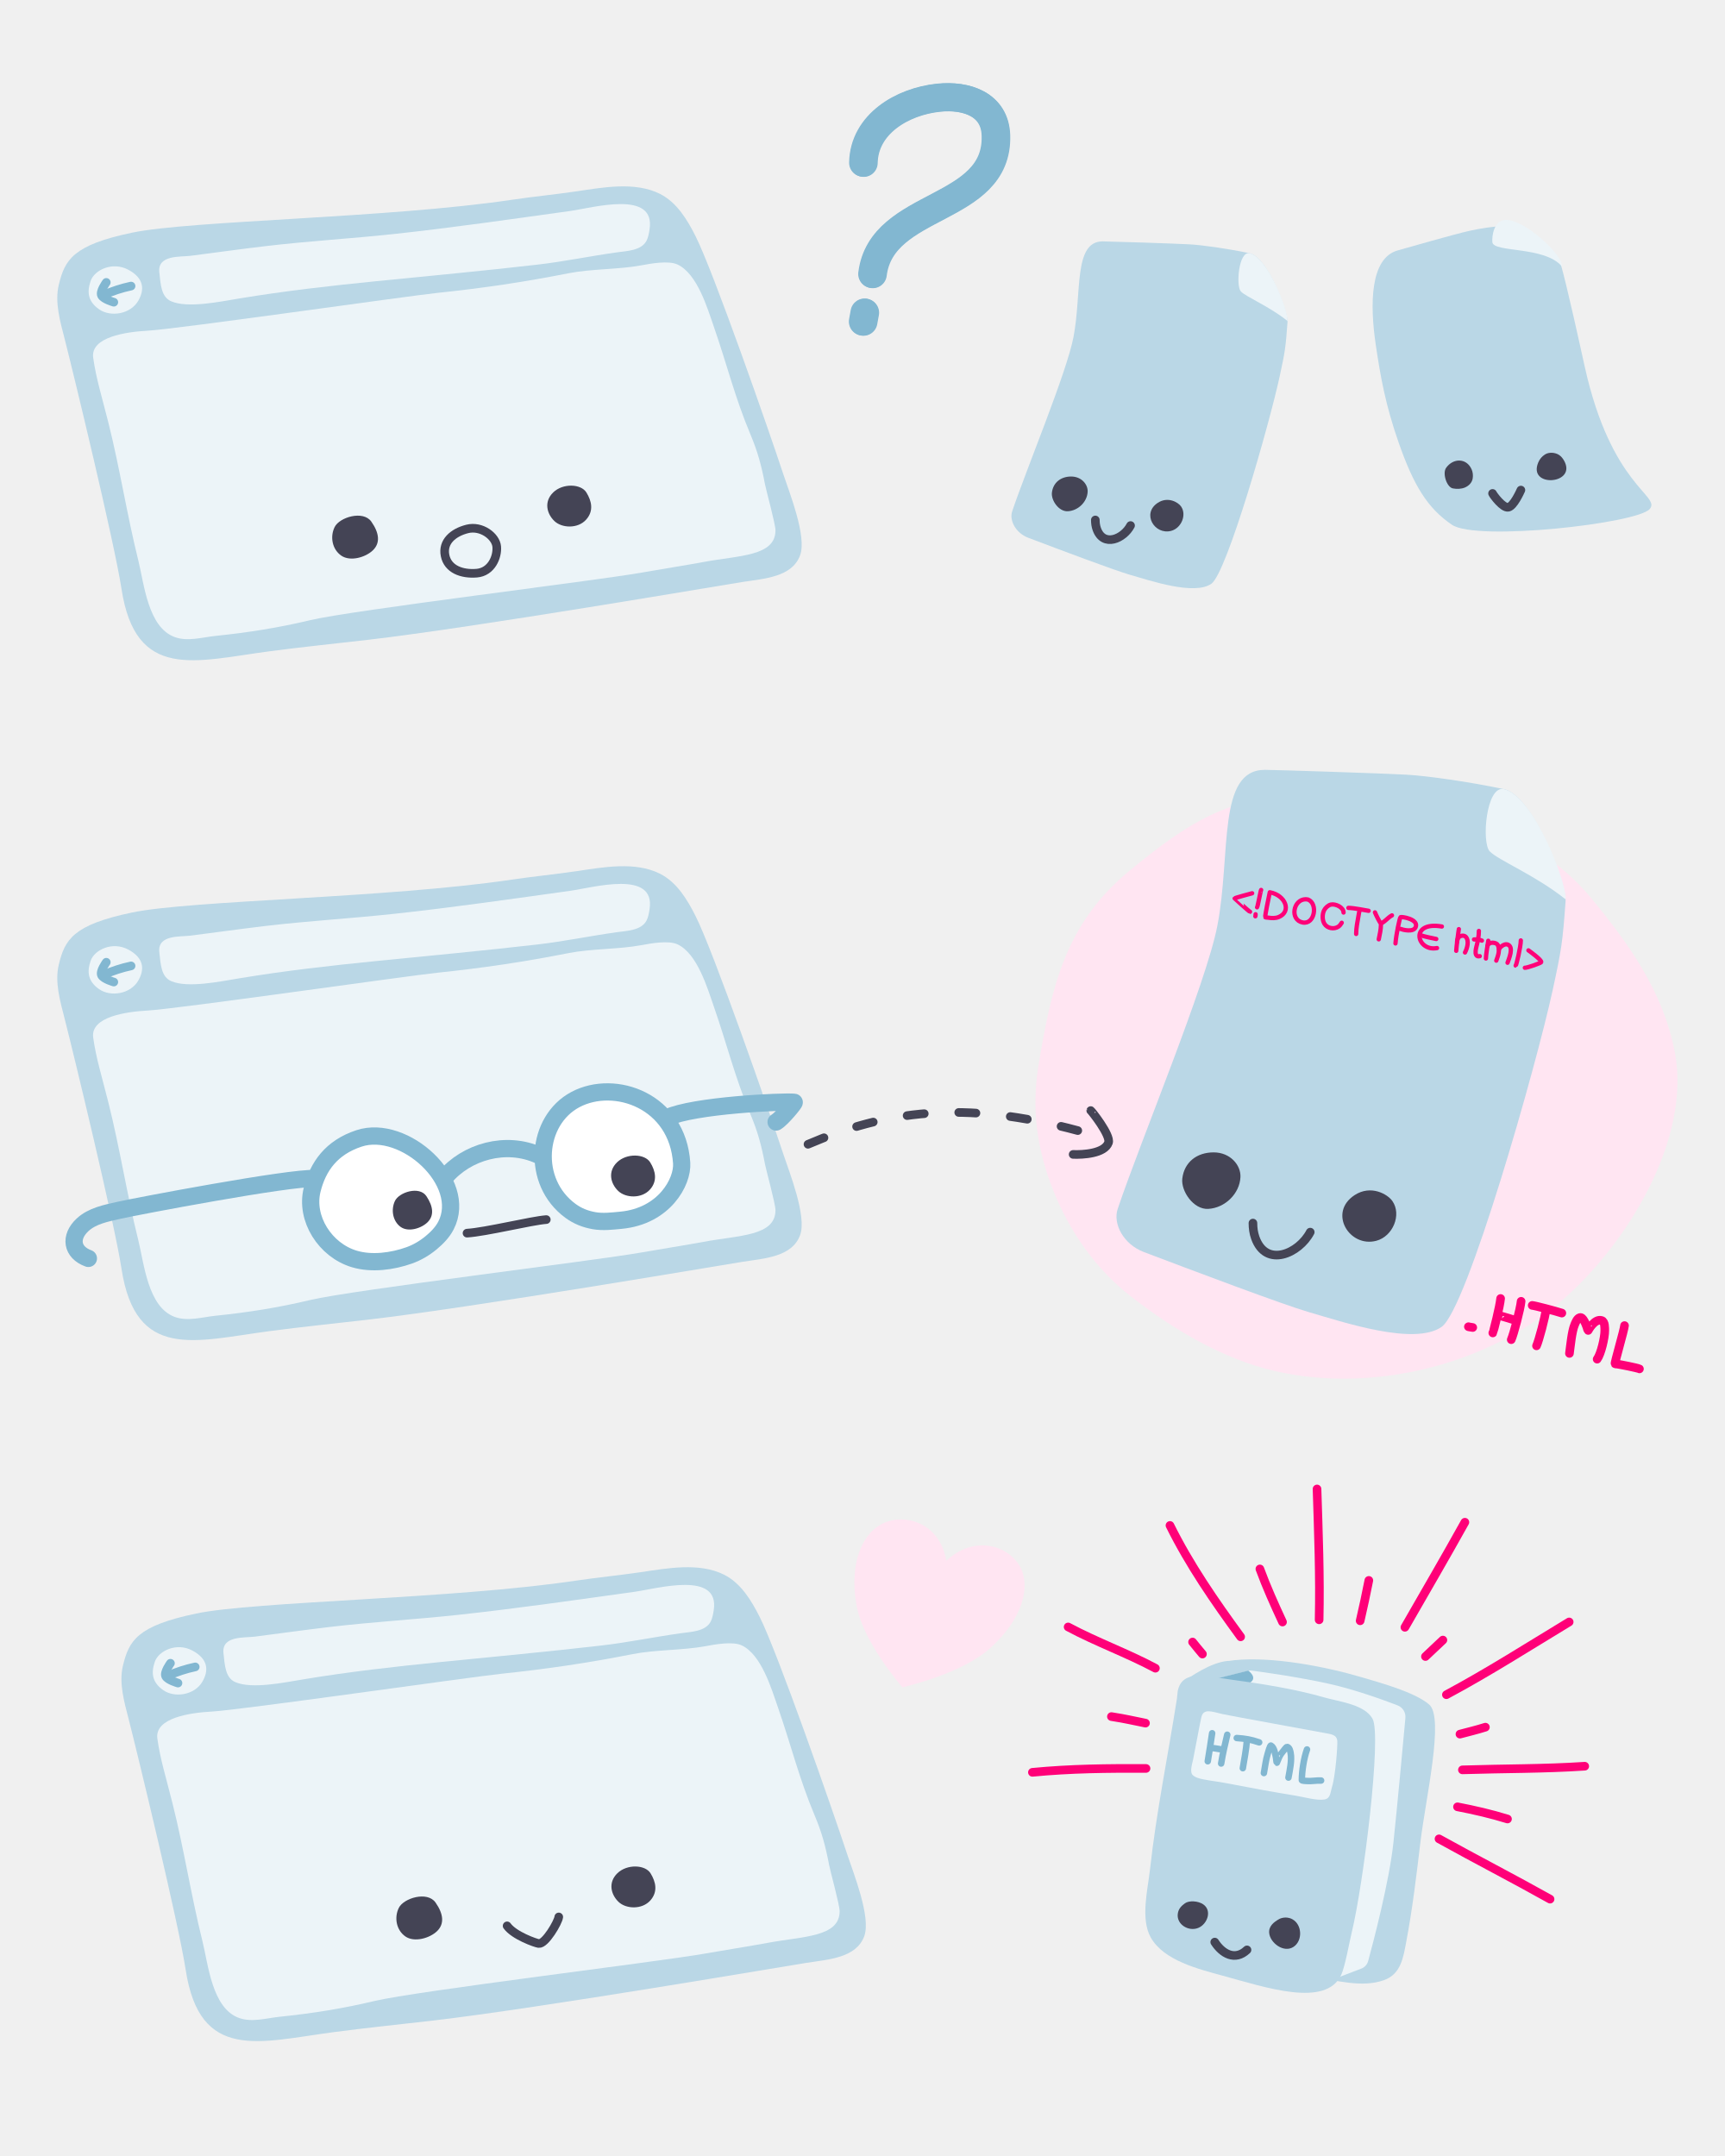
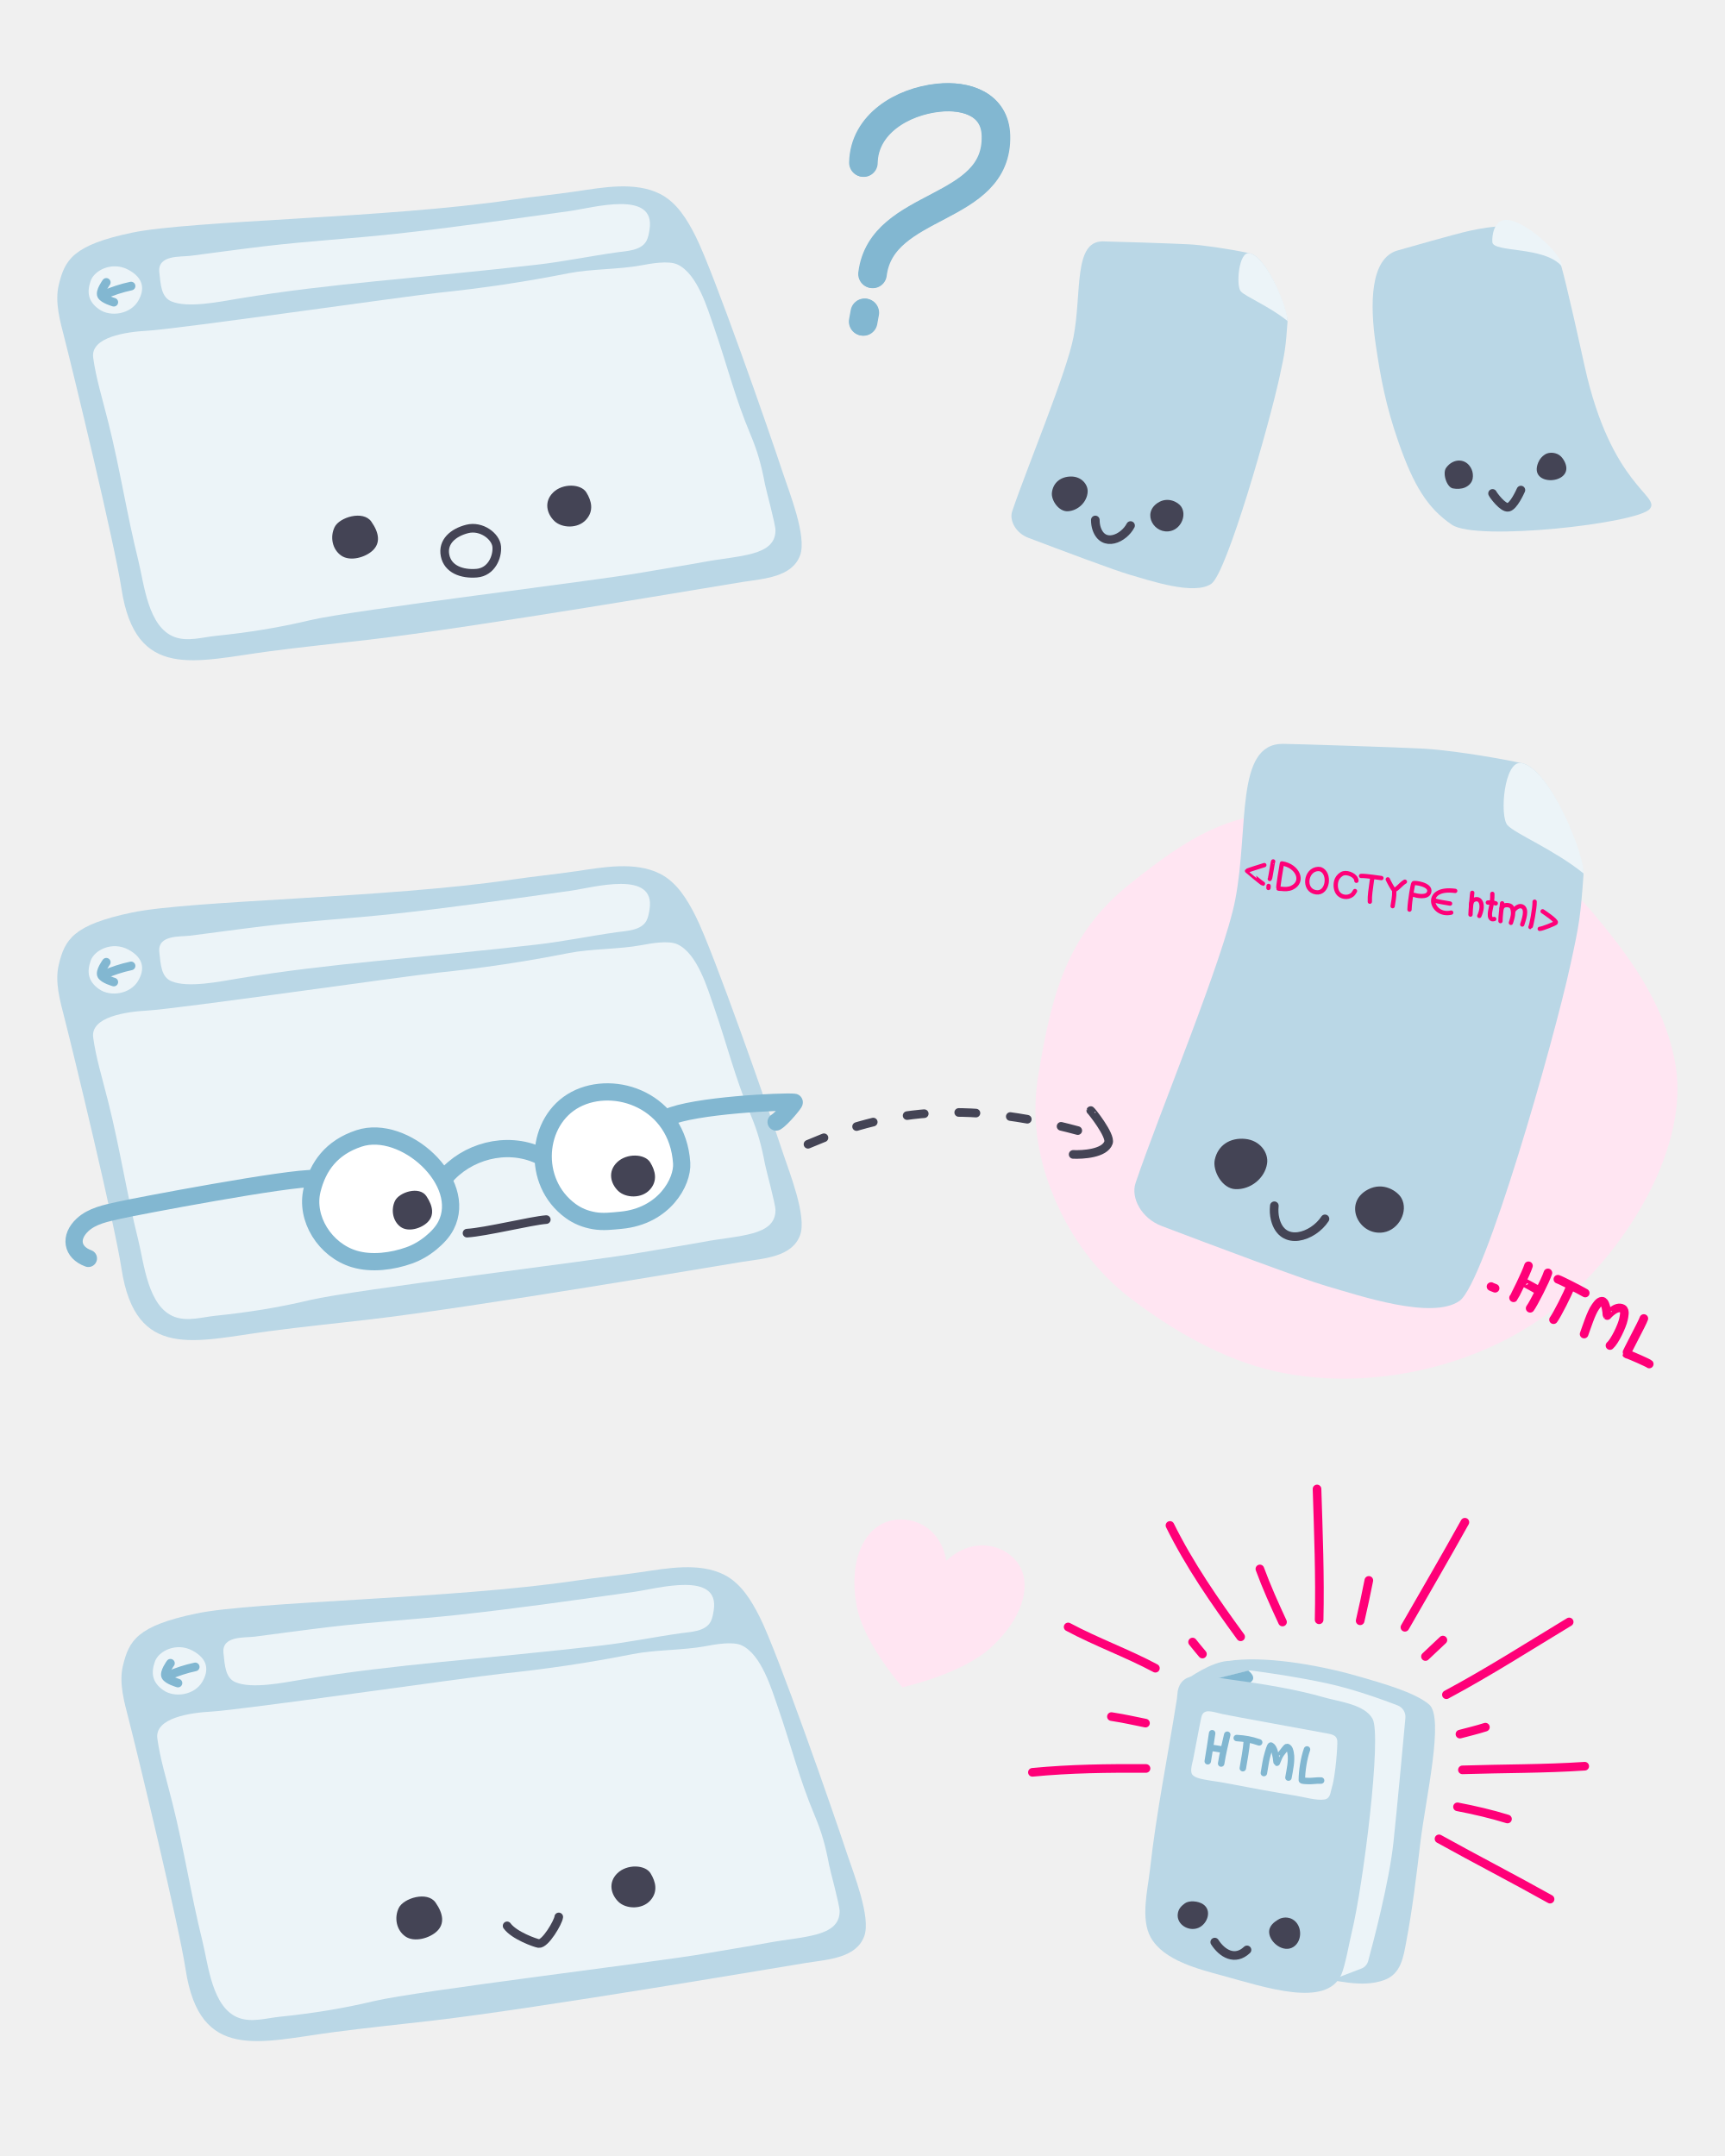
<svg xmlns="http://www.w3.org/2000/svg" width="100%" height="100%" viewBox="0 0 400 500" version="1.1" xml:space="preserve" style="fill-rule:evenodd;clip-rule:evenodd;stroke-linecap:round;stroke-linejoin:round;stroke-miterlimit:1.5;">
  <rect id="browser-guessing-files" x="0" y="0" width="400" height="500" style="fill:none;" />
-   <path d="M261.759,202.065c-14.714,12.194 -17.948,26.825 -20.931,44.929c-1.651,10.019 -0.446,19.381 3.399,29.062c3.786,9.535 9.822,18.219 18.007,24.601c9.575,7.468 21.164,14.481 33.381,17.299c22.877,5.276 49.492,-1.537 66.651,-16.428c15.192,-13.184 29.88,-37.453 26.117,-57.416c-2.642,-14.017 -10.62,-25.228 -19.753,-36.235c-5.2,-6.267 -26.063,-27.065 -70.768,-23.222c-13.234,1.138 -21.39,5.217 -36.103,17.41Z" style="fill:#ffe5f2;" />
+   <path d="M261.759,205.185c-14.714,11.871 -17.948,26.113 -20.931,43.738c-1.651,9.753 -0.446,18.866 3.399,28.291c3.786,9.282 9.822,17.736 18.007,23.949c9.575,7.269 21.164,14.097 33.381,16.84c22.877,5.136 49.492,-1.496 66.651,-15.993c15.192,-12.834 29.88,-36.459 26.117,-55.893c-2.642,-13.645 -10.62,-24.559 -19.753,-35.274c-5.2,-6.101 -26.063,-26.348 -70.768,-22.607c-13.234,1.108 -21.39,5.079 -36.103,16.949Z" style="fill:#ffe5f2;" />
  <g id="browser">
    <path d="M30.582,53.968c13.642,-2.863 59.312,-3.351 88.042,-7.627c5.024,-0.748 10.086,-1.234 15.111,-1.976c6.055,-0.894 13.494,-2.299 19.255,0.574c3.998,1.994 6.425,6.111 8.317,9.869c4.155,8.248 17.077,45.284 20.313,55.113c1.382,4.198 5.514,14.445 3.918,18.84c-1.844,5.075 -8.249,5.413 -13.46,6.221c-4.209,0.652 -61.818,10.506 -86.746,13.4c-7.644,0.888 -15.238,1.652 -22.878,2.665c-17.198,2.28 -31.003,6.959 -34.286,-14.516c-1.638,-10.71 -11.249,-50.418 -13.208,-58.062c-1.007,-3.928 -2.306,-8.359 -1.332,-12.403c1.405,-5.841 3.312,-9.236 16.954,-12.098Z" style="fill:#bad7e6;" />
    <path d="M21.015,65.166c0.868,-2.551 5.037,-4.575 8.709,-2.624c3.756,1.997 3.799,4.682 2.336,7.21c-1.818,3.143 -6.429,3.83 -9.067,1.989c-2.639,-1.841 -2.846,-4.024 -1.978,-6.575Z" style="fill:#ecf4f8;" />
    <path d="M24.014,68.404c2.084,-0.899 4.144,-1.586 6.379,-2.065" style="fill:none;stroke:#82b7d1;stroke-width:2px;" />
    <path d="M24.648,65.491c0,0 -1.569,2.128 -1.101,3.025c0.467,0.897 2.846,1.57 2.846,1.57" style="fill:none;stroke:#82b7d1;stroke-width:2px;" />
    <path d="M36.942,63.135c0.314,2.89 0.429,5.763 2.796,6.757c3.831,1.61 11.043,0.111 15.743,-0.669c10.581,-1.757 21.125,-2.945 31.817,-4.017c12.405,-1.243 24.898,-2.397 37.294,-3.83c6.173,-0.713 12.253,-1.982 18.402,-2.846c2.317,-0.325 5.682,-0.389 6.908,-2.667c0.427,-0.793 0.582,-1.789 0.719,-2.66c1.461,-9.234 -13.106,-5.01 -18.397,-4.276c-13.461,1.868 -27.274,3.874 -40.789,5.333c-10.067,1.086 -19.873,1.638 -29.901,2.825c-5.807,0.687 -11.592,1.5 -17.386,2.242c-2.291,0.293 -7.65,-0.27 -7.206,3.808Z" style="fill:#ecf4f8;" />
    <path d="M21.611,82.969c0.679,4.841 1.963,8.828 3.531,15.089c2.693,10.746 4.258,21.157 6.929,31.912c1.356,5.458 2.228,15.511 8.453,17.777c3.02,1.099 6.423,0.038 9.489,-0.278c7.483,-0.769 14.546,-1.884 21.876,-3.635c9.855,-2.353 66.193,-9.13 76.834,-11.033c3.657,-0.654 10.716,-1.772 14.372,-2.458c8.285,-1.555 16.696,-1.312 16.726,-7.327c0.007,-1.467 -2.161,-9.267 -2.433,-10.701c-0.826,-4.366 -1.673,-7.527 -3.381,-11.589c-3.606,-8.576 -5.415,-16.144 -8.466,-24.92c-1.491,-4.288 -3.834,-12.321 -8.441,-14.465c-2.09,-0.973 -6.231,-0.211 -8.372,0.19c-5.187,0.974 -11.609,0.803 -16.834,1.831c-10.633,2.092 -19.765,3.437 -30.527,4.571c-7.464,0.785 -60.301,8.387 -67.178,8.764c-4.884,0.268 -13.258,1.432 -12.578,6.272Z" style="fill:#ecf4f8;" />
    <path d="M77.592,122.239c1.109,-2.287 6.629,-3.96 8.516,-1.266c1.887,2.694 2.076,4.974 0.377,6.632c-1.699,1.658 -5.286,2.694 -7.363,1.243c-2.077,-1.451 -2.64,-4.323 -1.53,-6.609Z" style="fill:#445;" />
    <path d="M128.278,114.199c2.233,-2.179 6.449,-2.011 7.69,0c1.242,2.011 1.747,4.284 -0.039,6.297c-1.916,2.161 -5.631,2.012 -7.379,0.336c-1.747,-1.677 -2.487,-4.472 -0.272,-6.633Z" style="fill:#445;" />
    <path d="M115.182,126.761c-0.208,-2.369 -3.545,-4.93 -6.84,-4.094c-3.295,0.836 -5.774,2.988 -5.139,6.163c0.635,3.175 3.877,4.378 7.325,4.096c3.447,-0.282 4.861,-3.796 4.654,-6.165Z" style="fill:none;stroke:#445;stroke-width:2px;" />
  </g>
  <g id="browser1">
    <path d="M30.582,211.63c13.642,-2.863 59.312,-3.351 88.042,-7.627c5.024,-0.748 10.086,-1.234 15.111,-1.976c6.055,-0.894 13.494,-2.299 19.255,0.574c3.998,1.994 6.425,6.112 8.317,9.869c4.155,8.248 17.077,45.284 20.313,55.113c1.382,4.198 5.514,14.445 3.918,18.84c-1.844,5.075 -8.249,5.413 -13.46,6.221c-4.209,0.652 -61.818,10.506 -86.746,13.4c-7.644,0.888 -15.238,1.652 -22.878,2.665c-17.198,2.28 -31.003,6.959 -34.286,-14.516c-1.638,-10.71 -11.249,-50.418 -13.208,-58.062c-1.007,-3.928 -2.306,-8.359 -1.332,-12.403c1.405,-5.841 3.312,-9.236 16.954,-12.098Z" style="fill:#bad7e6;" />
    <path d="M21.015,222.828c0.868,-2.551 5.037,-4.575 8.709,-2.624c3.756,1.997 3.799,4.682 2.336,7.21c-1.818,3.143 -6.429,3.83 -9.067,1.989c-2.639,-1.841 -2.846,-4.024 -1.978,-6.575Z" style="fill:#ecf4f8;" />
    <path d="M24.014,226.066c2.084,-0.899 4.144,-1.586 6.379,-2.065" style="fill:none;stroke:#82b7d1;stroke-width:2px;" />
    <path d="M24.648,223.153c0,0 -1.569,2.128 -1.101,3.025c0.467,0.897 2.846,1.57 2.846,1.57" style="fill:none;stroke:#82b7d1;stroke-width:2px;" />
    <path d="M36.942,220.797c0.314,2.89 0.429,5.763 2.796,6.757c3.831,1.61 11.043,0.111 15.743,-0.669c10.581,-1.757 21.125,-2.945 31.817,-4.017c12.405,-1.243 24.898,-2.397 37.294,-3.83c6.173,-0.713 12.253,-1.982 18.402,-2.846c2.317,-0.325 5.682,-0.389 6.908,-2.667c0.427,-0.793 0.582,-1.789 0.719,-2.66c1.461,-9.234 -13.106,-5.01 -18.397,-4.276c-13.461,1.868 -27.274,3.874 -40.789,5.333c-10.067,1.086 -19.873,1.638 -29.901,2.825c-5.807,0.687 -11.592,1.5 -17.386,2.242c-2.291,0.293 -7.65,-0.27 -7.206,3.808Z" style="fill:#ecf4f8;" />
    <path d="M21.611,240.631c0.679,4.841 1.963,8.828 3.531,15.089c2.693,10.746 4.258,21.157 6.929,31.912c1.356,5.458 2.228,15.511 8.453,17.777c3.02,1.099 6.423,0.038 9.489,-0.278c7.483,-0.769 14.546,-1.884 21.876,-3.635c9.855,-2.353 66.193,-9.13 76.834,-11.033c3.657,-0.654 10.716,-1.772 14.372,-2.458c8.285,-1.555 16.696,-1.312 16.726,-7.327c0.007,-1.467 -2.161,-9.267 -2.433,-10.701c-0.826,-4.366 -1.673,-7.527 -3.381,-11.589c-3.606,-8.576 -5.415,-16.144 -8.466,-24.92c-1.491,-4.288 -3.834,-12.321 -8.441,-14.465c-2.09,-0.973 -6.231,-0.211 -8.372,0.19c-5.187,0.974 -11.609,0.803 -16.834,1.831c-10.633,2.092 -19.765,3.437 -30.527,4.571c-7.464,0.785 -60.301,8.387 -67.178,8.764c-4.884,0.268 -13.258,1.432 -12.578,6.272Z" style="fill:#ecf4f8;" />
    <g id="glasses">
      <path d="M83.249,264.009c-6.379,2.107 -9.516,6.473 -10.872,11.928c-1.653,6.655 3.013,14.008 9.799,16.032c4.02,1.2 8.791,0.556 12.678,-0.821c1.887,-0.669 3.604,-1.69 5.123,-2.947c1.357,-1.123 2.628,-2.427 3.431,-3.981c5.242,-10.143 -9.674,-23.674 -20.159,-20.211Z" style="fill:#fff;stroke:#82b7d1;stroke-width:4px;" />
      <path d="M133.448,254.991c-9.146,4.835 -10.375,19.102 -1.144,25.834c1.657,1.208 3.439,1.913 5.486,2.267c2.053,0.355 4.143,0.092 6.214,-0.104c10.01,-0.946 14.349,-8.892 14.064,-13.264c-0.941,-14.416 -15.473,-19.569 -24.62,-14.733Z" style="fill:#fff;stroke:#82b7d1;stroke-width:4px;" />
      <path d="M103.183,273.031c4.94,-5.902 14.134,-8.614 21.818,-5.086" style="fill:none;stroke:#82b7d1;stroke-width:4px;" />
      <path d="M72.994,273.322c-5.699,-0.341 -41.661,6.505 -45.356,7.347c-2.999,0.684 -6.262,1.276 -8.544,3.426c-2.975,2.802 -2.469,6.325 1.4,7.741" style="fill:none;stroke:#82b7d1;stroke-width:4px;" />
      <path d="M154.714,259.186c6.132,-2.865 26.916,-3.822 29.453,-3.555c0.21,0.022 -2.814,3.765 -4.198,4.576" style="fill:none;stroke:#82b7d1;stroke-width:4px;" />
    </g>
    <path d="M126.674,282.837c-3.407,0.24 -14.053,2.885 -18.379,3.143" style="fill:none;stroke:#445;stroke-width:2px;" />
    <path d="M91.562,278.545c0.953,-2.066 5.692,-3.578 7.313,-1.144c1.621,2.435 1.783,4.494 0.324,5.992c-1.459,1.498 -4.54,2.435 -6.323,1.124c-1.783,-1.311 -2.267,-3.906 -1.314,-5.972Z" style="fill:#445;" />
    <path d="M143.076,269.56c2.234,-2.179 6.449,-2.011 7.691,0c1.241,2.012 1.746,4.285 -0.039,6.297c-1.917,2.161 -5.632,2.013 -7.379,0.336c-1.748,-1.677 -2.488,-4.471 -0.273,-6.633Z" style="fill:#445;" />
  </g>
  <g id="question-mark">
    <path d="M200.146,37.729c0.174,-8.967 8.99,-14.211 17.407,-15.091c6.496,-0.68 13.114,1.537 13.328,8.761c0.533,17.962 -26.516,15.135 -28.625,32.139" style="fill:none;stroke:#82b7d1;stroke-width:6.5px;" />
    <path d="M200.471,72.479l-0.382,2.091" style="fill:none;stroke:#82b7d1;stroke-width:6.5px;" />
    <path d="M200.273,37.774c0.174,-8.967 8.99,-14.211 17.407,-15.091c6.496,-0.68 13.113,1.537 13.328,8.761c0.533,17.962 -26.516,15.135 -28.625,32.139" style="fill:none;stroke:#82b7d1;stroke-width:6.5px;" />
    <path d="M200.598,72.524l-0.382,2.091" style="fill:none;stroke:#82b7d1;stroke-width:6.5px;" />
  </g>
  <g id="file-one">
    <path d="M238.427,124.711c-2.896,-1.1 -4.425,-4.024 -3.717,-6.131c3.272,-9.745 12.619,-32.108 14.214,-40.406c1.97,-10.251 -0.06,-22.196 6.765,-22.196c1.318,0 16.734,0.495 20.197,0.69c2.954,0.167 8.863,1.002 13.861,2.054c4.218,0.889 8.97,13.709 8.808,15.969c-0.427,5.927 -0.581,6.892 -1.84,12.692c-2.376,10.941 -12.206,45.449 -15.819,47.995c-3.907,2.752 -14.098,-0.694 -19.011,-2.117c-3.495,-1.013 -16.331,-5.843 -23.458,-8.55Z" style="fill:#bad7e6;" />
    <path d="M298.555,74.443c-4.243,-3.413 -9.648,-5.604 -10.822,-6.855c-1.174,-1.252 -0.512,-9.397 2.014,-8.866c4.218,0.889 9.045,13.468 8.808,15.721Z" style="fill:#ecf4f8;" />
    <path d="M248.388,110.51c-2.387,-0.002 -4.186,1.391 -4.466,3.724c-0.214,1.78 1.586,4.451 3.694,4.332c2.423,-0.137 4.483,-2.195 4.594,-4.529c0.08,-1.693 -1.435,-3.525 -3.822,-3.527Z" style="fill:#445;" />
    <path d="M273.867,117.448c-0.687,-0.989 -3.067,-2.355 -5.384,-0.845c-3.821,2.49 -0.746,7.534 3.097,6.509c2.356,-0.628 3.645,-3.71 2.287,-5.664Z" style="fill:#445;" />
    <path d="M253.99,120.587c0,0.72 0.088,1.41 0.333,2.097c1.546,4.35 6.253,2.23 7.834,-0.805" style="fill:none;stroke:#445;stroke-width:2px;" />
  </g>
-   <g id="file-one1">
-     <path d="M265.219,290.351c-4.711,-1.79 -7.199,-6.546 -6.048,-9.974c5.324,-15.853 20.529,-52.234 23.123,-65.733c3.206,-16.677 -0.097,-36.109 11.007,-36.109c2.143,0 27.223,0.806 32.856,1.123c4.806,0.272 14.419,1.63 22.55,3.342c6.862,1.445 14.593,22.301 14.328,25.977c-0.694,9.643 -0.945,11.213 -2.993,20.648c-3.864,17.799 -19.856,73.938 -25.735,78.079c-6.355,4.477 -22.934,-1.128 -30.928,-3.444c-5.684,-1.647 -26.567,-9.505 -38.16,-13.909Z" style="fill:#bad7e6;" />
-     <path d="M363.036,208.575c-6.904,-5.553 -15.696,-9.117 -17.606,-11.153c-1.91,-2.036 -0.832,-15.287 3.277,-14.422c6.862,1.445 14.714,21.909 14.329,25.575Z" style="fill:#ecf4f8;" />
-     <path d="M281.423,267.249c-3.883,-0.003 -6.809,2.263 -7.265,6.059c-0.348,2.894 2.58,7.24 6.01,7.047c3.942,-0.223 7.293,-3.571 7.472,-7.368c0.131,-2.755 -2.333,-5.736 -6.217,-5.738Z" style="fill:#445;" />
-     <path d="M322.873,278.536c-1.118,-1.609 -4.99,-3.831 -8.759,-1.376c-6.216,4.051 -1.213,12.257 5.038,10.59c3.833,-1.021 5.93,-6.036 3.721,-9.214Z" style="fill:#445;" />
-     <path d="M290.537,283.643c0,1.171 0.144,2.293 0.541,3.41c2.515,7.077 10.172,3.628 12.745,-1.309" style="fill:none;stroke:#445;stroke-width:2px;" />
-     <g id="_.html">
-       <path d="M340.524,307.675c-0.124,0 0.258,0.068 0.291,0.073c0.231,0.036 0.462,0.076 0.692,0.113" style="fill:none;stroke:#ff0078;stroke-width:2px;" />
-       <path d="M347.966,301.136c-0.15,1.759 -1.662,7.765 -1.809,7.984" style="fill:none;stroke:#ff0078;stroke-width:2px;" />
-       <path d="M352.721,301.787c-0.157,1.749 -1.767,7.783 -2.288,8.892" style="fill:none;stroke:#ff0078;stroke-width:2px;" />
-       <path d="M347.443,305.084c0.004,-0.033 0.834,0.174 0.88,0.186c0.915,0.24 1.812,0.554 2.718,0.821" style="fill:none;stroke:#ff0078;stroke-width:2px;" />
-       <path d="M355.292,302.738c0.664,0.052 5.289,1.268 6.874,1.78" style="fill:none;stroke:#ff0078;stroke-width:2px;" />
-       <path d="M358.478,303.764c-0.139,1.55 -1.658,7.229 -2.185,8.35" style="fill:none;stroke:#ff0078;stroke-width:2px;" />
-       <path d="M363.93,313.872c0.224,-1.574 0.545,-5.142 1.192,-6.626c0.2,-0.457 0.543,-1.502 1.219,-1.69c0.408,-0.114 0.723,0.355 0.876,0.583c0.347,0.514 0.55,1.086 0.759,1.64c0.076,0.199 0.117,0.592 0.299,0.763c0.006,0.006 1.48,-2.842 3.141,-2.297c0.762,0.251 0.697,1.739 0.704,2.326c0.02,1.614 -0.895,5.481 -1.767,6.632" style="fill:none;stroke:#ff0078;stroke-width:2px;" />
-       <path d="M376.7,307.419c-0.091,1.064 -2.335,8.656 -2.199,8.843c0.057,0.078 0.379,0.07 0.476,0.08c0.501,0.051 4.863,0.913 5.184,1.118" style="fill:none;stroke:#ff0078;stroke-width:2px;" />
-     </g>
-     <g id="doctype">
-       <path d="M290.351,207.16c-0.506,0.136 -3.994,1.064 -4.054,1.179c-0.011,0.022 3.425,3.116 3.566,3.116" style="fill:none;stroke:#ff0078;stroke-width:1px;" />
-       <path d="M292.437,206.389c-0.086,0.001 -0.795,3.89 -0.938,4.027" style="fill:none;stroke:#ff0078;stroke-width:1px;" />
-       <path d="M291.149,212.024c0,0.217 -0.002,0.256 -0.051,0.469" style="fill:none;stroke:#ff0078;stroke-width:1px;" />
-       <path d="M294.445,206.929c-0.181,0.907 -1.18,5.527 -1.044,5.787c0.034,0.066 0.626,0.086 0.704,0.099c0.792,0.134 1.677,0.167 2.425,-0.152c3.035,-1.294 1.554,-5.052 -2.085,-5.734Z" style="fill:none;stroke:#ff0078;stroke-width:1px;" />
-       <path d="M302.794,208.546c-2.953,0 -3.761,4.825 -0.702,5.39c2.785,0.514 3.563,-4.384 1.22,-5.321l-0.518,-0.069Z" style="fill:none;stroke:#ff0078;stroke-width:1px;" />
-       <path d="M311.546,211.627c0,-1.213 -1.85,-2.072 -2.918,-1.848c-0.626,0.131 -1.295,0.751 -1.57,1.293c-0.464,0.918 -0.489,2.287 0.07,3.18c0.652,1.042 2.208,1.344 3.247,0.632c0.357,-0.245 0.518,-0.55 0.75,-0.885" style="fill:none;stroke:#ff0078;stroke-width:1px;" />
-       <path d="M312.671,210.549c1.223,0 4.189,0.603 4.689,0.679" style="fill:none;stroke:#ff0078;stroke-width:1px;" />
-       <path d="M315.4,211.011c-0.193,0.001 -0.358,1.219 -0.377,1.326c-0.238,1.373 -0.553,2.858 -0.553,4.257" style="fill:none;stroke:#ff0078;stroke-width:1px;" />
-       <path d="M318.834,211.589c0.147,0.409 1.146,2.46 1.332,2.494c0.559,0.105 1.739,-1.381 2.607,-1.797" style="fill:none;stroke:#ff0078;stroke-width:1px;" />
-       <path d="M323.589,218.791c0.161,-2.154 0.993,-5.956 1.166,-6.088c0.219,-0.168 4.037,0.414 3.568,2.152c-0.416,1.545 -3.218,0.716 -3.549,0.569" style="fill:none;stroke:#ff0078;stroke-width:1px;" />
-       <path d="M334.347,214.869c-7.664,-1.32 -5.798,5.905 -1.126,4.997" style="fill:none;stroke:#ff0078;stroke-width:1px;" />
-       <path d="M329.61,216.942c0.393,0.189 2.637,0.666 3.434,0.819" style="fill:none;stroke:#ff0078;stroke-width:1px;" />
-       <path d="M338.281,215.479c0,-0.132 -0.586,4.247 -0.606,5.025" style="fill:none;stroke:#ff0078;stroke-width:1px;" />
-       <path d="M337.868,218.424c0.073,-1.562 1.524,-1.637 1.967,-1.212c0.926,0.888 0.38,2.711 -0.124,3.679" style="fill:none;stroke:#ff0078;stroke-width:1px;" />
-       <path d="M342.928,215.896c0,1.173 -0.265,2.552 -0.577,3.675c-0.128,0.462 -0.31,1.404 -0.064,1.875c0.199,0.383 0.474,0.367 0.842,0.295" style="fill:none;stroke:#ff0078;stroke-width:1px;" />
-       <path d="M341.807,217.866c0.604,0 1.284,0.014 1.821,0.271" style="fill:none;stroke:#ff0078;stroke-width:1px;" />
-       <path d="M345.105,218.175c-0.168,1.054 -0.531,3.226 -0.545,4.111" style="fill:none;stroke:#ff0078;stroke-width:1px;" />
-       <path d="M344.933,219.353c0.416,-1.124 2.101,-0.746 2.362,-0.228c0.603,1.198 0.07,2.53 -0.33,3.655" style="fill:none;stroke:#ff0078;stroke-width:1px;" />
-       <path d="M347.582,220.209c-0.086,-0.166 1.118,-1.58 2.117,-1.119c1.355,0.626 0.192,3.273 -0.123,4.179" style="fill:none;stroke:#ff0078;stroke-width:1px;" />
-       <path d="M352.652,218.098c0,1.454 -1.051,5.835 -1.193,5.835" style="fill:none;stroke:#ff0078;stroke-width:1px;" />
-       <path d="M354.415,220.399c0.534,0.386 3.087,2.24 2.969,2.729c-0.052,0.22 -3.292,1.344 -3.793,1.309" style="fill:none;stroke:#ff0078;stroke-width:1px;" />
-       <path d="M320.217,214.478c0,1.124 -0.301,2.267 -0.506,3.362" style="fill:none;stroke:#ff0078;stroke-width:1px;" />
-     </g>
-   </g>
  <g id="file-two">
    <path d="M336.681,121.702c-5.735,-3.895 -8.908,-9.214 -12.358,-19.066c-3.022,-8.629 -4.202,-15.192 -5.309,-22.688c-1.367,-9.259 -1.372,-20.104 5.131,-21.885c1.256,-0.343 13.148,-3.773 16.509,-4.509c2.867,-0.629 4.823,-0.951 9.918,-1.357c4.3,-0.342 10.788,7.102 11.348,9.072c1.47,5.168 4.389,18.5 5.542,23.711c6.163,27.852 17.724,29.946 15.087,33.061c-2.851,3.367 -40.133,7.556 -45.868,3.661Z" style="fill:#bad7e6;" />
    <path d="M362.163,61.773c-4.014,-4.75 -15.906,-3.13 -16.111,-5.624c-0.123,-1.504 0.37,-4.938 2.945,-5.144c4.3,-0.342 13.586,8.177 13.166,10.768Z" style="fill:#ecf4f8;" />
    <path d="M335.335,108.489c-0.909,1.27 0.132,4.492 1.555,4.777c0.925,0.185 2.013,0.146 2.854,-0.231c0.891,-0.398 1.593,-1.128 1.749,-2.07c0.116,-0.7 0.042,-1.459 -0.247,-2.113c-1.18,-2.673 -4.268,-2.656 -5.911,-0.363Z" style="fill:#445;" />
    <path d="M361.958,105.856c-0.95,-0.954 -2.678,-1.119 -3.699,-0.464c-0.717,0.459 -1.236,1.066 -1.579,1.898c-2.372,5.755 8.493,5.092 6.221,-0.027c-0.23,-0.518 -0.554,-1.016 -0.943,-1.407Z" style="fill:#445;" />
    <path d="M346.099,114.429c0.171,0.412 2.435,3.48 3.665,3.207c1.231,-0.273 2.701,-3.527 2.907,-3.983" style="fill:none;stroke:#445;stroke-width:2px;" />
-   </g>
-   <g id="dashed-arrow">
-     <path d="M252.927,257.554c0.025,-0.102 4.712,5.744 4.112,7.439c-0.902,2.548 -5.994,2.823 -8.194,2.727" style="fill:none;stroke:#445;stroke-width:2px;" />
-     <path d="M187.363,265.371c17.987,-7.708 35.792,-10.415 62.818,-3.108" style="fill:none;stroke:#445;stroke-width:2px;stroke-dasharray:4,8,0,0;" />
  </g>
  <g id="browser2">
    <path d="M45.459,374.201c13.643,-2.863 59.313,-3.35 88.042,-7.626c5.024,-0.748 10.086,-1.235 15.111,-1.976c6.056,-0.894 13.494,-2.3 19.256,0.573c3.998,1.994 6.424,6.112 8.317,9.87c4.154,8.248 17.077,45.283 20.313,55.112c1.382,4.199 5.514,14.446 3.917,18.84c-1.843,5.076 -8.249,5.414 -13.459,6.221c-4.209,0.652 -61.819,10.506 -86.746,13.401c-7.645,0.887 -15.239,1.652 -22.878,2.665c-17.198,2.28 -31.003,6.958 -34.287,-14.516c-1.638,-10.71 -11.248,-50.418 -13.207,-58.063c-1.007,-3.927 -2.306,-8.358 -1.333,-12.403c1.406,-5.841 3.312,-9.235 16.954,-12.098Z" style="fill:#bad7e6;" />
    <path d="M35.893,385.399c0.868,-2.551 5.037,-4.575 8.708,-2.623c3.757,1.997 3.8,4.682 2.337,7.21c-1.819,3.142 -6.429,3.829 -9.068,1.988c-2.638,-1.841 -2.845,-4.024 -1.977,-6.575Z" style="fill:#ecf4f8;" />
    <path d="M38.891,388.638c2.084,-0.899 4.145,-1.586 6.38,-2.066" style="fill:none;stroke:#82b7d1;stroke-width:2px;" />
    <path d="M39.525,385.725c0,0 -1.568,2.128 -1.101,3.025c0.468,0.897 2.847,1.569 2.847,1.569" style="fill:none;stroke:#82b7d1;stroke-width:2px;" />
    <path d="M51.819,383.369c0.315,2.89 0.43,5.762 2.796,6.757c3.831,1.61 11.044,0.11 15.744,-0.67c10.581,-1.757 21.124,-2.945 31.816,-4.016c12.406,-1.244 24.898,-2.397 37.294,-3.83c6.174,-0.714 12.253,-1.983 18.403,-2.846c2.317,-0.326 5.681,-0.39 6.907,-2.668c0.427,-0.792 0.582,-1.789 0.72,-2.659c1.46,-9.235 -13.107,-5.01 -18.397,-4.276c-13.461,1.868 -27.274,3.874 -40.789,5.332c-10.068,1.087 -19.874,1.638 -29.901,2.825c-5.807,0.688 -11.592,1.5 -17.387,2.243c-2.291,0.293 -7.649,-0.27 -7.206,3.808Z" style="fill:#ecf4f8;" />
    <path d="M36.488,403.203c0.68,4.841 1.963,8.828 3.532,15.088c2.692,10.746 4.258,21.158 6.929,31.913c1.355,5.458 2.227,15.511 8.453,17.776c3.019,1.099 6.423,0.038 9.489,-0.277c7.483,-0.77 14.546,-1.885 21.876,-3.635c9.855,-2.354 66.193,-9.131 76.834,-11.033c3.656,-0.654 10.716,-1.772 14.372,-2.458c8.285,-1.556 16.696,-1.313 16.726,-7.327c0.007,-1.467 -2.162,-9.267 -2.433,-10.702c-0.826,-4.366 -1.673,-7.527 -3.381,-11.588c-3.607,-8.577 -5.416,-16.145 -8.467,-24.92c-1.491,-4.288 -3.834,-12.321 -8.44,-14.466c-2.091,-0.973 -6.232,-0.211 -8.372,0.191c-5.188,0.973 -11.609,0.803 -16.834,1.83c-10.634,2.092 -19.765,3.438 -30.527,4.571c-7.465,0.786 -60.301,8.387 -67.178,8.765c-4.884,0.268 -13.258,1.431 -12.579,6.272Z" style="fill:#ecf4f8;" />
    <path d="M92.469,442.472c1.11,-2.286 6.629,-3.959 8.517,-1.265c1.887,2.694 2.076,4.973 0.377,6.631c-1.7,1.658 -5.287,2.694 -7.364,1.244c-2.076,-1.451 -2.639,-4.323 -1.53,-6.61Z" style="fill:#445;" />
    <path d="M143.155,434.432c2.234,-2.179 6.449,-2.011 7.691,0c1.242,2.012 1.746,4.285 -0.039,6.298c-1.917,2.16 -5.631,2.012 -7.379,0.335c-1.748,-1.677 -2.488,-4.471 -0.273,-6.633Z" style="fill:#445;" />
    <path d="M117.589,446.627c1.62,2.261 6.628,3.999 7.325,4.096c1.516,0.211 4.547,-4.98 4.654,-6.165" style="fill:none;stroke:#445;stroke-width:2px;" />
  </g>
  <g id="html-file">
    <path d="M285.027,385.178c0.406,-0.068 0.834,-0.125 1.288,-0.17c8.833,-0.872 21.044,1.488 29.337,3.939c4.142,1.223 12.39,3.438 15.76,6.36c3.542,3.07 -0.834,21.824 -2.041,31.934c-0.915,7.663 -1.846,15.487 -3.286,23.083c-0.67,3.53 -1.183,7.475 -5.158,8.893c-5.215,1.86 -11.017,-0.038 -16.279,-0.643c-3.889,-0.447 -7.883,-0.583 -11.554,-2.006c0,0 -19.466,-66.019 -19.045,-66.323c2.021,-1.457 6.725,-4.696 10.581,-5.051c0.126,-0.011 0.258,-0.017 0.397,-0.016Z" style="fill:#bad7e6;" />
    <path d="M279.693,389.887c0.115,0.007 8.305,-2.047 9.881,-2.443c0.173,-0.042 0.352,-0.053 0.529,-0.03c1.642,0.213 10.521,1.399 18.062,3.074c6.019,1.337 12.676,3.762 15.921,5.011c1.184,0.463 1.92,1.653 1.804,2.919c-0.499,5.471 -1.858,20.198 -2.772,28.843c-0.958,9.063 -4.706,23.274 -5.869,27.549c-0.217,0.789 -0.797,1.428 -1.562,1.721c-2.56,0.978 -8.272,3.16 -8.272,3.16c0,0 -27.848,-69.813 -27.722,-69.804Z" style="fill:#ecf4f8;" />
    <path d="M282.263,389.236l7.188,-1.802c0,0 2.352,1.644 0.334,2.848c-2.498,1.491 -7.522,-1.046 -7.522,-1.046Z" style="fill:#82b7d1;" />
    <path d="M272.906,393.959c-2.067,13.185 -4.78,26.32 -6.237,39.585c-0.509,4.632 -2.271,11.46 0.19,15.81c3.012,5.327 11.099,7.308 16.669,8.832c10.003,2.738 23.966,7.478 27.487,-0.213c0.904,-1.975 1.894,-7.63 2.408,-9.726c2.735,-11.165 7.022,-45.735 4.853,-49.633c-1.868,-3.357 -7.627,-3.942 -11.232,-4.972c-6.888,-1.967 -14.388,-3.144 -21.5,-4.109c-5.882,-0.797 -11.445,-2.447 -12.455,2.688l-0.183,1.738Z" style="fill:#bad7e6;" />
    <path d="M274.769,441.397c-0.727,0.531 -1.537,1.22 -1.671,2.515c-0.252,2.438 2.587,4.134 4.835,3.16c2.029,-0.879 3.178,-3.976 1.083,-5.43c-1.174,-0.815 -3.296,-0.94 -4.247,-0.245Z" style="fill:#445;" />
    <path d="M296.682,445.016c-1.289,0.705 -2.54,1.687 -2.375,3.291c0.235,2.285 3.374,4.672 5.631,3.198c2.152,-1.405 2.037,-5.136 -0.234,-6.398c-1.567,-0.871 -3.022,-0.091 -3.022,-0.091Z" style="fill:#445;" />
    <path d="M281.68,450.391c1.729,2.701 4.717,4.434 7.481,1.809" style="fill:none;stroke:#445;stroke-width:2px;" />
    <path d="M278.57,398.266c-0.476,2.139 -1.254,6.534 -1.914,9.804c-0.175,0.867 -0.837,2.855 -0.09,3.583c0.617,0.6 1.603,0.82 2.431,0.99c1.699,0.35 3.439,0.524 5.145,0.855c5.458,1.057 10.934,2.062 16.423,2.962c1.726,0.283 4.806,1.158 6.537,0.864c1.455,-0.247 1.362,-1.619 1.737,-2.798c0.851,-2.672 1.361,-9.843 1.255,-10.82c-0.16,-1.475 -1.534,-1.528 -2.906,-1.803c-1.345,-0.269 -22.264,-4.047 -23.735,-4.395c-2.496,-0.589 -4.408,-1.381 -4.883,0.758Z" style="fill:#ecf4f8;" />
    <path d="M281.076,401.955c-0.298,2.122 -0.672,4.384 -1.017,6.501" style="fill:none;stroke:#82b7d1;stroke-width:1.5px;" />
    <path d="M284.578,402.302c-0.552,2.384 -1.027,4.263 -1.411,6.678" style="fill:none;stroke:#82b7d1;stroke-width:1.5px;" />
    <path d="M281.031,405.382c0.792,0.053 1.563,0.249 2.349,0.347" style="fill:none;stroke:#82b7d1;stroke-width:1.5px;" />
    <path d="M286.782,403.067c1.976,0.133 3.32,0.355 5.201,1.007" style="fill:none;stroke:#82b7d1;stroke-width:1.5px;" />
    <path d="M289.132,403.675c-0.138,1.909 -0.614,4.498 -0.94,6.389" style="fill:none;stroke:#82b7d1;stroke-width:1.5px;" />
    <path d="M293.075,411.19c0.288,-1.516 0.435,-3.018 0.893,-4.502c0.053,-0.173 0.539,-1.978 0.739,-1.872c0.795,0.417 1.007,2.034 1.181,2.829c0.033,0.152 0.09,1.092 0.193,1.149c0.009,0.004 0.409,-0.972 0.451,-1.079c0.298,-0.775 0.802,-1.35 1.333,-2.01c0.065,-0.08 0.478,-0.614 0.587,-0.588c0.607,0.145 0.74,0.995 0.829,1.467c0.315,1.66 -0.215,4.006 -0.51,5.657" style="fill:none;stroke:#82b7d1;stroke-width:1.5px;" />
    <path d="M303.073,405.716c-0.716,1.957 -1.207,5.134 -1.193,7.121c0.001,0.145 0.959,0.18 1.084,0.191c1.127,0.1 2.255,-0.164 3.378,-0.103" style="fill:none;stroke:#82b7d1;stroke-width:1.5px;" />
  </g>
  <path d="M219.427,361.961c6.503,-6.078 14.422,-3.553 17.11,1.38c2.688,4.934 0.145,12.275 -6.358,18.353c-4.679,4.622 -13.714,7.855 -20.925,9.632c-4.668,-5.565 -9.888,-13.343 -10.752,-19.733c-1.416,-8.604 1.127,-15.945 6.358,-18.353c5.232,-2.408 13.151,0.117 14.567,8.721Z" style="fill:#ffe5f2;" />
  <path d="M305.398,345.307c0.316,10.11 0.717,20.227 0.486,30.345" style="fill:none;stroke:#ff0078;stroke-width:2px;" />
  <path d="M339.684,353.021c-4.545,8.179 -9.254,16.25 -13.908,24.366" style="fill:none;stroke:#ff0078;stroke-width:2px;" />
  <path d="M335.398,393.021c9.741,-5.217 19.025,-11.16 28.47,-16.874" style="fill:none;stroke:#ff0078;stroke-width:2px;" />
  <path d="M339.112,410.45c9.495,-0.307 18.871,-0.214 28.363,-0.845" style="fill:none;stroke:#ff0078;stroke-width:2px;" />
  <path d="M287.684,379.593c-5.991,-8.198 -11.875,-16.7 -16.387,-25.826" style="fill:none;stroke:#ff0078;stroke-width:2px;" />
  <path d="M297.397,376.163c-1.883,-4.055 -3.709,-8.112 -5.251,-12.31" style="fill:none;stroke:#ff0078;stroke-width:2px;" />
  <path d="M315.398,375.878c0.726,-3.11 1.394,-6.232 2.012,-9.366" style="fill:none;stroke:#ff0078;stroke-width:2px;" />
  <path d="M330.541,384.164c1.368,-1.249 2.667,-2.573 4.042,-3.815" style="fill:none;stroke:#ff0078;stroke-width:2px;" />
  <path d="M338.54,402.163c1.971,-0.525 3.957,-0.996 5.902,-1.615" style="fill:none;stroke:#ff0078;stroke-width:2px;" />
  <path d="M278.826,383.593c-0.769,-0.924 -1.546,-1.841 -2.287,-2.787" style="fill:none;stroke:#ff0078;stroke-width:2px;" />
  <path d="M247.682,377.306c6.587,3.527 13.645,6.053 20.237,9.571" style="fill:none;stroke:#ff0078;stroke-width:2px;" />
  <path d="M257.72,398.094c3.896,0.628 4.028,0.754 7.901,1.516" style="fill:none;stroke:#ff0078;stroke-width:2px;" />
  <path d="M239.399,411.021c8.828,-0.854 17.473,-0.944 26.343,-0.9" style="fill:none;stroke:#ff0078;stroke-width:2px;" />
  <path d="M333.684,426.45c8.537,4.742 17.232,9.205 25.751,13.981" style="fill:none;stroke:#ff0078;stroke-width:2px;" />
  <path d="M337.969,419.021c3.91,0.757 7.79,1.646 11.595,2.825" style="fill:none;stroke:#ff0078;stroke-width:2px;" />
+   <g id="html-file-detail">
+     <path d="M269.368,284.323c-4.711,-1.79 -7.199,-6.547 -6.048,-9.974c5.324,-15.853 20.529,-52.234 23.124,-65.734c3.205,-16.676 -0.098,-36.108 11.006,-36.108c2.143,0 27.223,0.805 32.856,1.123c4.806,0.272 14.419,1.63 22.55,3.342c6.862,1.445 14.593,22.301 14.328,25.977c-0.693,9.643 -0.945,11.213 -2.993,20.648c-3.864,17.799 -19.856,73.938 -25.735,78.079c-6.355,4.477 -22.933,-1.129 -30.927,-3.444c-5.685,-1.647 -26.568,-9.506 -38.161,-13.909Z" style="fill:#bad7e6;" />
+     <path d="M367.185,202.547c-6.904,-5.553 -15.696,-9.118 -17.606,-11.153c-1.91,-2.036 -0.832,-15.287 3.277,-14.422c6.862,1.445 14.714,21.909 14.329,25.575Z" style="fill:#ecf4f8;" />
+     <g id="_.html">
+       <path d="M345.769,298.368c-0.121,-0.026 0.238,0.122 0.269,0.134c0.219,0.083 0.435,0.172 0.653,0.257" style="fill:none;stroke:#ff0078;stroke-width:2px;" />
+       <path d="M354.427,293.554c-0.519,1.686 -3.268,7.236 -3.458,7.419" style="fill:none;stroke:#ff0078;stroke-width:2px;" />
+       <path d="M358.937,295.196c-0.524,1.677 -3.376,7.233 -4.12,8.206" style="fill:none;stroke:#ff0078;stroke-width:2px;" />
+       <path d="M353.081,297.301c0.01,-0.031 0.777,0.347 0.82,0.368c0.843,0.429 1.654,0.925 2.483,1.379" style="fill:none;stroke:#ff0078;stroke-width:2px;" />
+       <path d="M361.248,296.67c0.638,0.192 4.9,2.36 6.341,3.196" style="fill:none;stroke:#ff0078;stroke-width:2px;" />
+       <path d="M364.144,298.348c-0.464,1.485 -3.151,6.714 -3.903,7.698" style="fill:none;stroke:#ff0078;stroke-width:2px;" />
+       <path d="M367.332,309.381c0.552,-1.492 1.622,-4.91 2.569,-6.223c0.291,-0.405 0.848,-1.354 1.548,-1.394c0.423,-0.025 0.632,0.5 0.733,0.755c0.23,0.576 0.308,1.178 0.395,1.764c0.032,0.211 -0.011,0.603 0.13,0.809c0.005,0.006 2.048,-2.464 3.557,-1.58c0.692,0.406 0.313,1.848 0.196,2.422c-0.323,1.582 -2.036,5.167 -3.132,6.108" style="fill:none;stroke:#ff0078;stroke-width:2px;" />
+       <path d="M381.179,305.778c-0.314,1.021 -4.115,7.966 -4.021,8.177c0.039,0.088 0.355,0.148 0.448,0.179c0.479,0.156 4.559,1.922 4.829,2.191" style="fill:none;stroke:#ff0078;stroke-width:2px;" />
+     </g>
+     <g id="doctype">
+       <path d="M293.174,200.626c-0.501,0.155 -3.949,1.219 -4.004,1.337c-0.011,0.023 3.544,2.979 3.685,2.974" style="fill:none;stroke:#ff0078;stroke-width:1px;" />
+       <path d="M295.229,199.774c-0.087,0.004 -0.643,3.918 -0.78,4.061" style="fill:none;stroke:#ff0078;stroke-width:1px;" />
+       <path d="M294.162,205.455c0.009,0.217 0.008,0.256 -0.033,0.471" style="fill:none;stroke:#ff0078;stroke-width:1px;" />
+       <path d="M297.256,200.234c-0.145,0.914 -0.962,5.57 -0.816,5.825c0.036,0.063 0.628,0.06 0.706,0.07c0.797,0.103 1.683,0.102 2.418,-0.246c2.982,-1.412 1.355,-5.109 -2.308,-5.649Z" style="fill:none;stroke:#ff0078;stroke-width:1px;" />
+       <path d="M305.662,201.523c-2.951,0.116 -3.569,4.969 -0.491,5.413c2.804,0.405 3.389,-4.52 1.011,-5.364l-0.52,-0.049Z" style="fill:none;stroke:#ff0078;stroke-width:1px;" />
+       <path d="M314.528,204.259c-0.048,-1.212 -1.93,-1.998 -2.988,-1.733c-0.62,0.156 -1.265,0.802 -1.518,1.355c-0.428,0.935 -0.399,2.303 0.194,3.174c0.692,1.016 2.259,1.257 3.27,0.504c0.346,-0.258 0.495,-0.57 0.715,-0.913" style="fill:none;stroke:#ff0078;stroke-width:1px;" />
+       <path d="M315.609,203.138c1.222,-0.048 4.21,0.438 4.713,0.495" style="fill:none;stroke:#ff0078;stroke-width:1px;" />
+       <path d="M318.354,203.492c-0.192,0.009 -0.309,1.232 -0.324,1.34c-0.184,1.382 -0.441,2.878 -0.386,4.276" style="fill:none;stroke:#ff0078;stroke-width:1px;" />
+       <path d="M321.808,203.936c0.164,0.402 1.242,2.412 1.429,2.44c0.563,0.082 1.684,-1.448 2.535,-1.898" style="fill:none;stroke:#ff0078;stroke-width:1px;" />
+       <path d="M326.842,210.945c0.077,-2.158 0.759,-5.989 0.927,-6.128c0.212,-0.177 4.05,0.256 3.65,2.01c-0.356,1.56 -3.188,0.841 -3.525,0.708" style="fill:none;stroke:#ff0078;stroke-width:1px;" />
+       <path d="M337.439,206.606c-7.71,-1.019 -5.563,6.126 -0.93,5.036" style="fill:none;stroke:#ff0078;stroke-width:1px;" />
+       <path d="M332.786,208.862c0.4,0.173 2.661,0.563 3.463,0.684" style="fill:none;stroke:#ff0078;stroke-width:1px;" />
+       <path d="M341.393,207.06c-0.005,-0.131 -0.419,4.267 -0.409,5.045" style="fill:none;stroke:#ff0078;stroke-width:1px;" />
+       <path d="M341.095,210.019c0.013,-1.564 1.459,-1.695 1.919,-1.288c0.96,0.851 0.486,2.694 0.02,3.681" style="fill:none;stroke:#ff0078;stroke-width:1px;" />
+       <path d="M346.053,207.295c0.046,1.172 -0.164,2.561 -0.432,3.695c-0.11,0.466 -0.255,1.415 0.009,1.876c0.214,0.375 0.488,0.348 0.853,0.261" style="fill:none;stroke:#ff0078;stroke-width:1px;" />
+       <path d="M345.01,209.308c0.603,-0.024 1.284,-0.037 1.83,0.199" style="fill:none;stroke:#ff0078;stroke-width:1px;" />
+       <path d="M348.318,209.487c-0.127,1.06 -0.405,3.244 -0.384,4.129" style="fill:none;stroke:#ff0078;stroke-width:1px;" />
+       <path d="M348.192,210.671c0.371,-1.139 2.07,-0.828 2.351,-0.32c0.649,1.173 0.169,2.525 -0.186,3.664" style="fill:none;stroke:#ff0078;stroke-width:1px;" />
+       <path d="M350.873,211.423c-0.093,-0.163 1.054,-1.624 2.07,-1.202c1.379,0.572 0.321,3.263 0.042,4.181" style="fill:none;stroke:#ff0078;stroke-width:1px;" />
+       <path d="M355.856,209.114c0.057,1.453 -0.822,5.872 -0.964,5.878" style="fill:none;stroke:#ff0078;stroke-width:1px;" />
+       <path d="M357.707,211.344c0.549,0.365 3.173,2.117 3.075,2.611c-0.045,0.222 -3.238,1.472 -3.74,1.457" style="fill:none;stroke:#ff0078;stroke-width:1px;" />
+       <path d="M323.304,206.768c0.044,1.123 -0.212,2.277 -0.375,3.379" style="fill:none;stroke:#ff0078;stroke-width:1px;" />
+     </g>
+     <path d="M288.736,264.124c-3.485,-0.339 -6.308,1.442 -7.046,4.81c-0.563,2.568 1.689,6.723 4.784,6.846c3.558,0.142 6.856,-2.574 7.346,-5.966c0.356,-2.462 -1.598,-5.351 -5.084,-5.69Z" style="fill:#445;" />
+     <path d="M324.966,277.846c-0.864,-1.541 -4.148,-3.872 -7.743,-1.994c-5.931,3.098 -2.151,10.897 3.605,9.943c3.529,-0.585 5.845,-4.905 4.138,-7.949Z" style="fill:#445;" />
+     <path d="M295.498,279.629c-0.102,1.052 -0.07,2.071 0.189,3.108c1.645,6.571 8.817,4.138 11.555,-0.071" style="fill:none;stroke:#445;stroke-width:2px;" />
+   </g>
+   <g id="dashed-arrow">
+     <path d="M252.927,257.554c0.025,-0.102 4.712,5.744 4.112,7.439c-0.902,2.548 -5.994,2.823 -8.194,2.727" style="fill:none;stroke:#445;stroke-width:2px;" />
+     <path d="M187.363,265.371c17.987,-7.708 35.792,-10.415 62.818,-3.108" style="fill:none;stroke:#445;stroke-width:2px;stroke-dasharray:4,8,0,0;" />
+   </g>
</svg>
